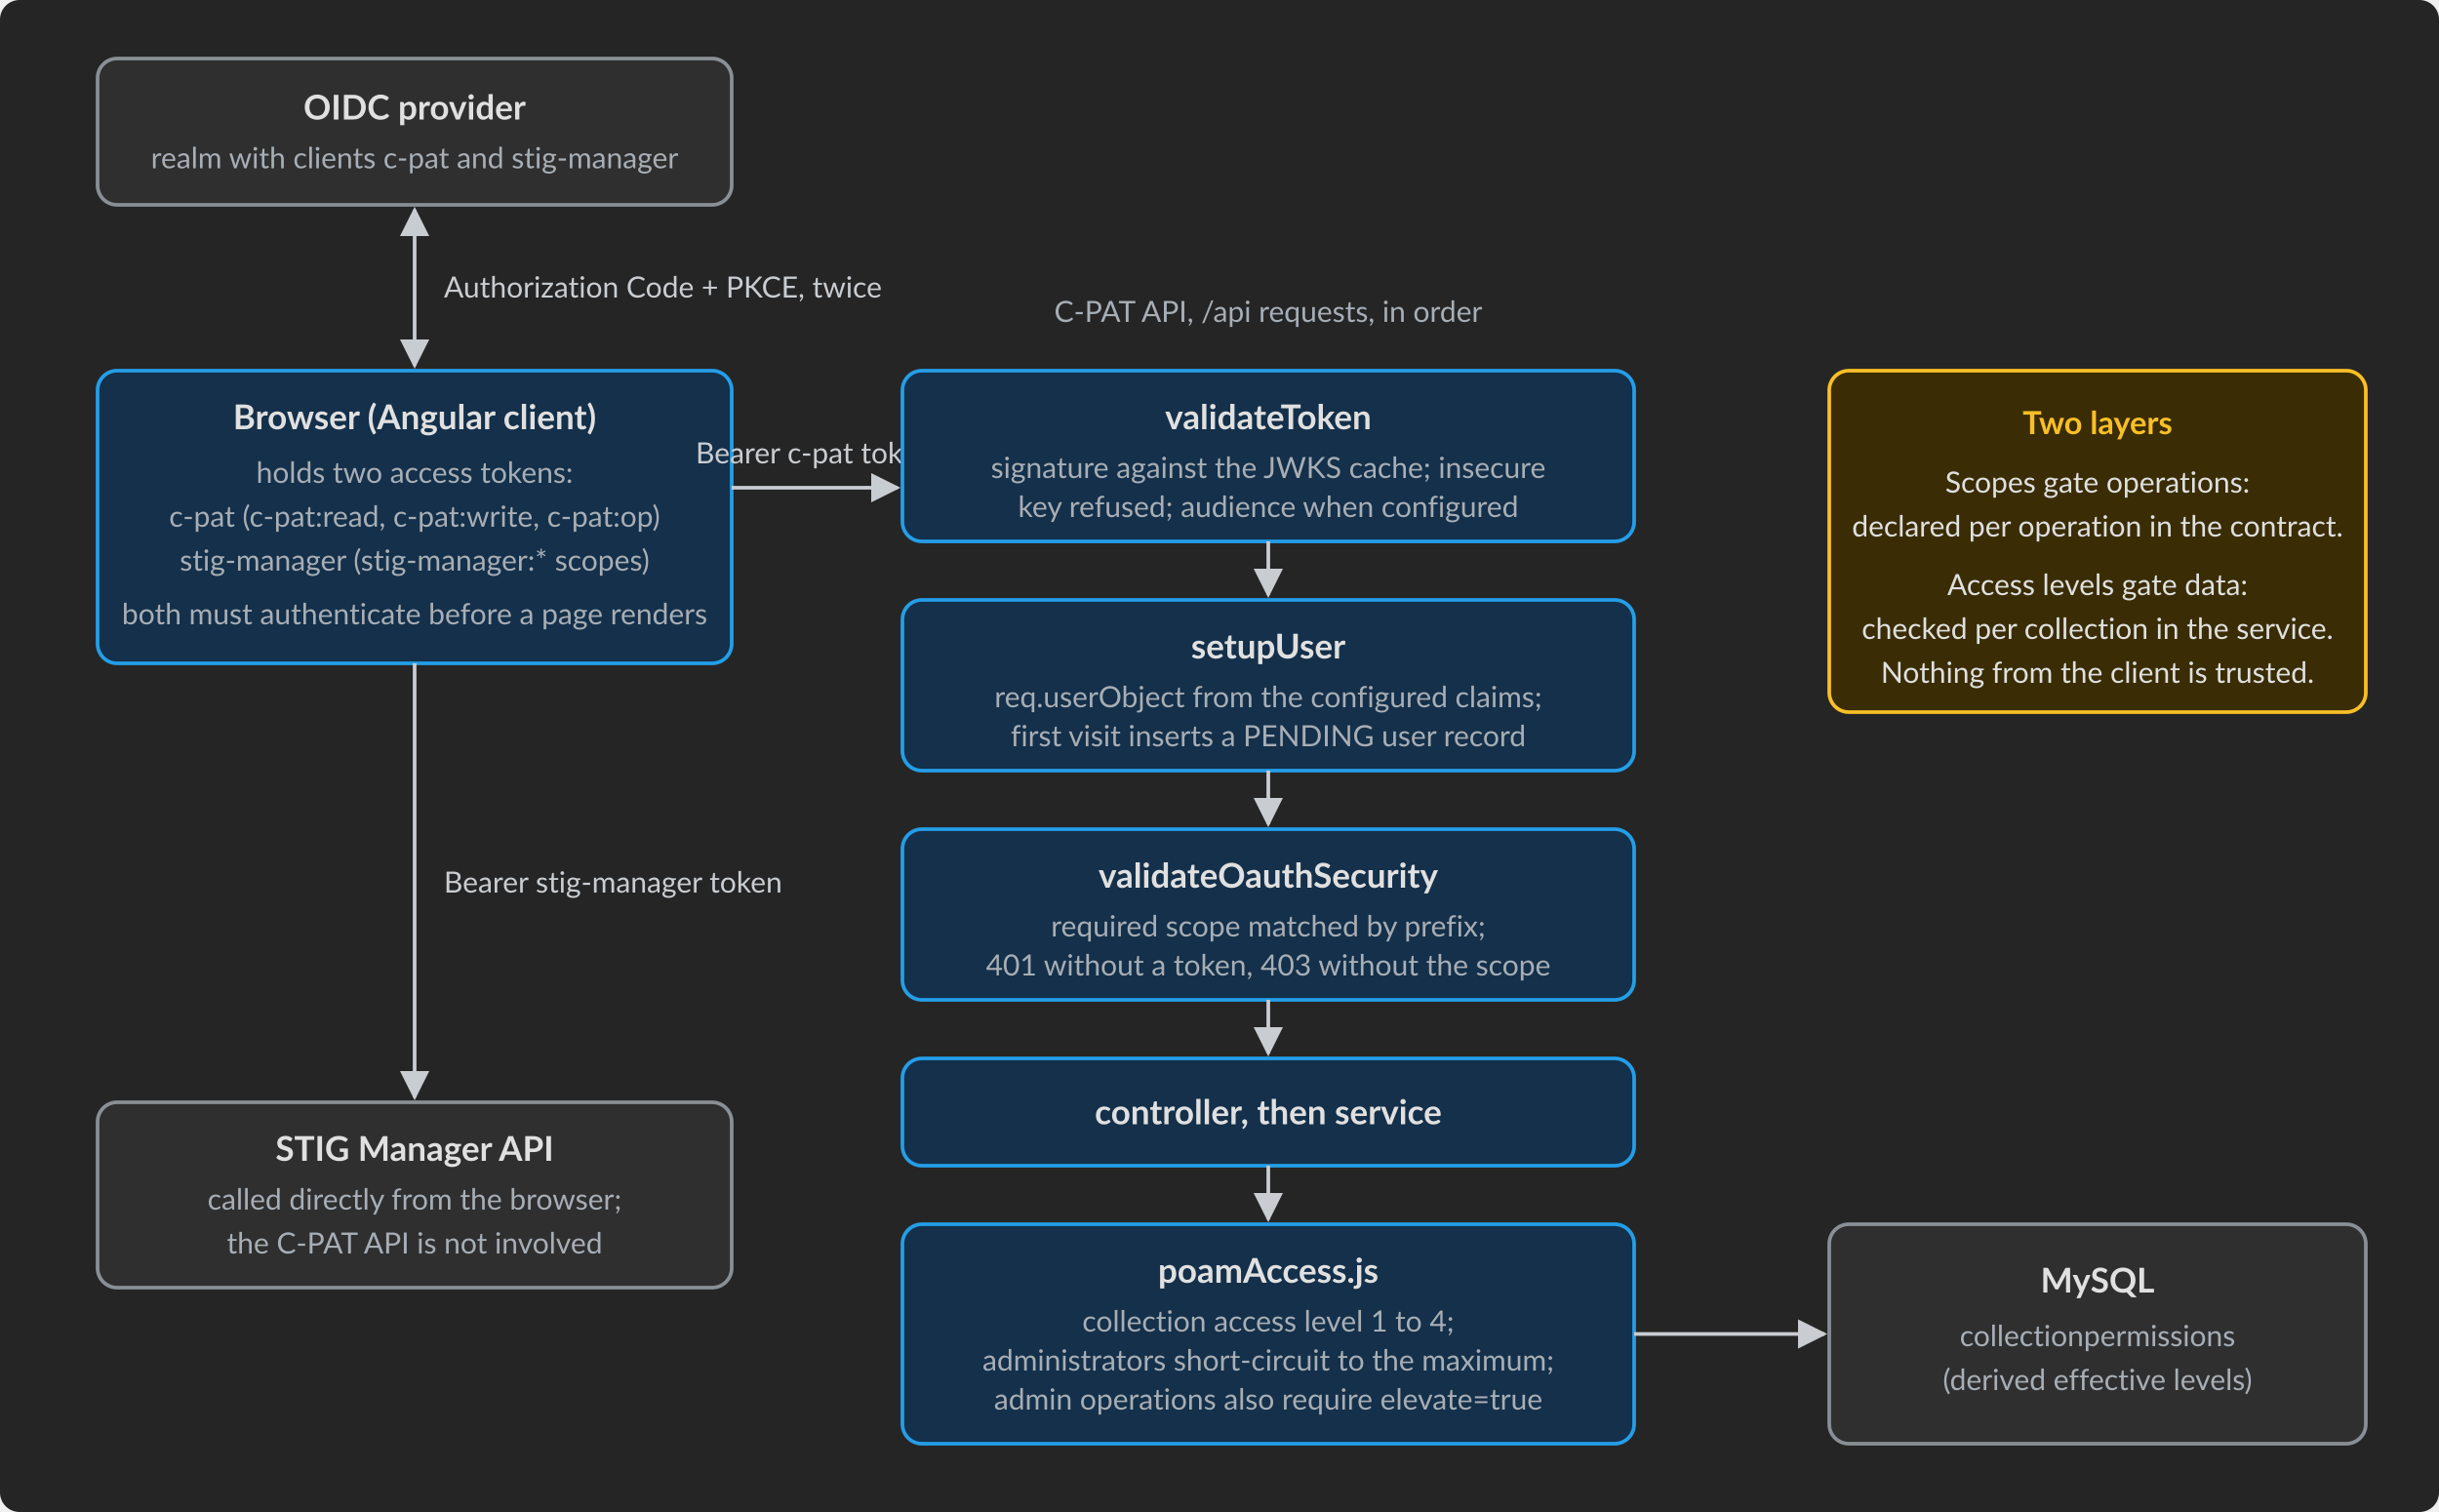
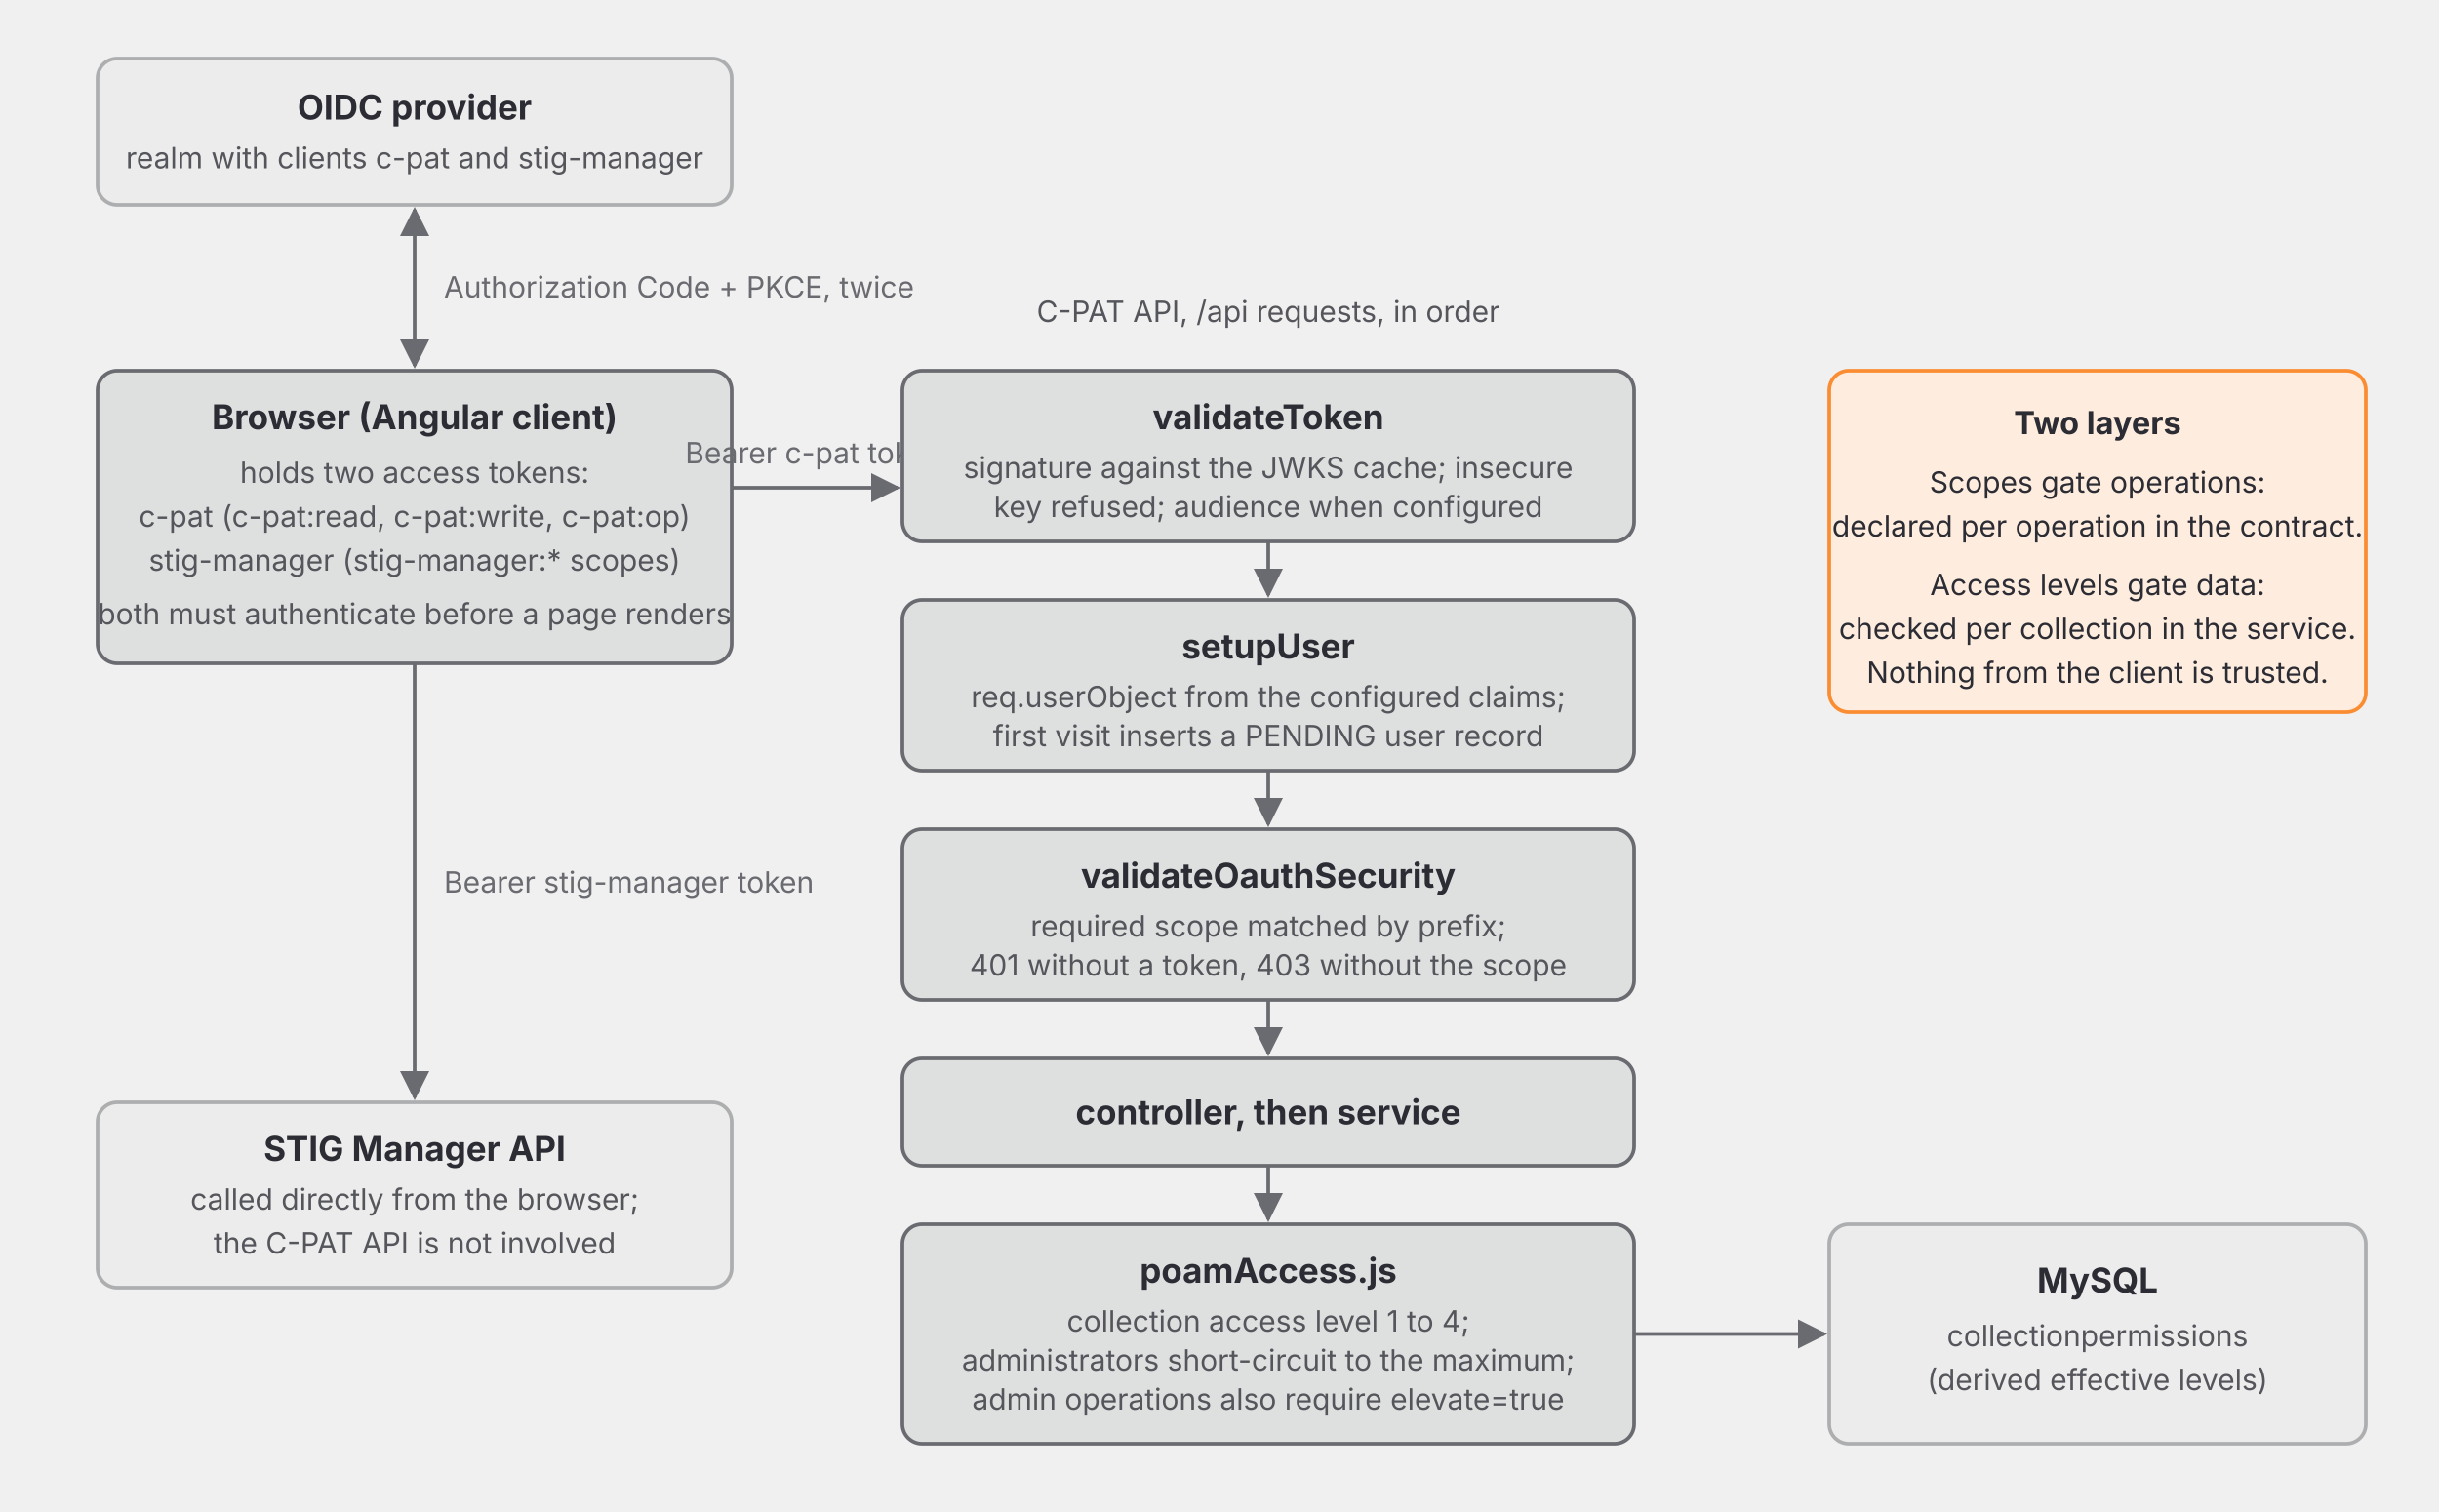
- <svg xmlns="http://www.w3.org/2000/svg" width="1000" height="620" viewBox="0 0 1000 620" font-family="Lato, Helvetica, Arial, sans-serif" font-size="14">
+ <svg xmlns="http://www.w3.org/2000/svg" width="1000" height="620" viewBox="0 0 1000 620" font-family="Inter, Segoe UI, Helvetica, Arial, sans-serif" font-size="14">
+   <style>
+     @media screen and (prefers-color-scheme: dark) {
+       [fill="#ececec"] { fill: #3f4046; }
+       [fill="#dedfdf"] { fill: #16161d; }
+       [fill="#2c2c34"] { fill: #ffffff; }
+       [fill="#55565b"] { fill: #c4c4c6; }
+       [fill="#6a6b70"] { fill: #97979b; }
+       [fill="#feedde"] { fill: #4d3b34; }
+       [stroke="#adaeb0"] { stroke: #7f8084; }
+       [stroke="#6a6b70"] { stroke: #97979b; }
+     }
+   </style>
  <defs>
    <marker id="arrow" viewBox="0 0 10 10" refX="9" refY="5" markerWidth="8" markerHeight="8" orient="auto-start-reverse">
-       <path d="M 0 0 L 10 5 L 0 10 z" fill="#c9cdd1" />
+       <path d="M 0 0 L 10 5 L 0 10 z" fill="#6a6b70" />
    </marker>
  </defs>
-   <rect x="0" y="0" width="1000" height="620" rx="8" fill="#252525" />
-   <rect x="40" y="24" width="260" height="60" rx="8" fill="#2f2f2f" stroke="#8a8f95" stroke-width="1.5" />
-   <text x="170" y="49" text-anchor="middle" fill="#e0e0e0" font-weight="bold">OIDC provider</text>
-   <text x="170" y="69" text-anchor="middle" fill="#a7aeb5" font-size="12">realm with clients c-pat and stig-manager</text>
-   <line x1="170" y1="150" x2="170" y2="86" stroke="#c9cdd1" stroke-width="1.5" marker-end="url(#arrow)" marker-start="url(#arrow)" />
-   <text x="182" y="122" fill="#c9cdd1" font-size="12">Authorization Code + PKCE, twice</text>
-   <rect x="40" y="152" width="260" height="120" rx="8" fill="#14304a" stroke="#249ee8" stroke-width="1.5" />
-   <text x="170" y="176" text-anchor="middle" fill="#e0e0e0" font-weight="bold">Browser (Angular client)</text>
-   <text x="170" y="198" text-anchor="middle" fill="#a7aeb5" font-size="12">holds two access tokens:</text>
-   <text x="170" y="216" text-anchor="middle" fill="#a7aeb5" font-size="12">c-pat (c-pat:read, c-pat:write, c-pat:op)</text>
-   <text x="170" y="234" text-anchor="middle" fill="#a7aeb5" font-size="12">stig-manager (stig-manager:* scopes)</text>
-   <text x="170" y="256" text-anchor="middle" fill="#a7aeb5" font-size="12">both must authenticate before a page renders</text>
-   <line x1="300" y1="200" x2="368" y2="200" stroke="#c9cdd1" stroke-width="1.5" marker-end="url(#arrow)" />
-   <text x="334" y="190" text-anchor="middle" fill="#c9cdd1" font-size="12">Bearer c-pat token</text>
-   <line x1="170" y1="272" x2="170" y2="450" stroke="#c9cdd1" stroke-width="1.5" marker-end="url(#arrow)" />
-   <text x="182" y="366" fill="#c9cdd1" font-size="12">Bearer stig-manager token</text>
-   <rect x="40" y="452" width="260" height="76" rx="8" fill="#2f2f2f" stroke="#8a8f95" stroke-width="1.5" />
-   <text x="170" y="476" text-anchor="middle" fill="#e0e0e0" font-weight="bold">STIG Manager API</text>
-   <text x="170" y="496" text-anchor="middle" fill="#a7aeb5" font-size="12">called directly from the browser;</text>
-   <text x="170" y="514" text-anchor="middle" fill="#a7aeb5" font-size="12">the C-PAT API is not involved</text>
-   <text x="520" y="132" text-anchor="middle" fill="#a7aeb5" font-size="12">C-PAT API, /api requests, in order</text>
-   <rect x="370" y="152" width="300" height="70" rx="8" fill="#14304a" stroke="#249ee8" stroke-width="1.5" />
-   <text x="520" y="176" text-anchor="middle" fill="#e0e0e0" font-weight="bold">validateToken</text>
-   <text x="520" y="196" text-anchor="middle" fill="#a7aeb5" font-size="12">signature against the JWKS cache; insecure</text>
-   <text x="520" y="212" text-anchor="middle" fill="#a7aeb5" font-size="12">key refused; audience when configured</text>
-   <line x1="520" y1="222" x2="520" y2="244" stroke="#c9cdd1" stroke-width="1.5" marker-end="url(#arrow)" />
-   <rect x="370" y="246" width="300" height="70" rx="8" fill="#14304a" stroke="#249ee8" stroke-width="1.5" />
-   <text x="520" y="270" text-anchor="middle" fill="#e0e0e0" font-weight="bold">setupUser</text>
-   <text x="520" y="290" text-anchor="middle" fill="#a7aeb5" font-size="12">req.userObject from the configured claims;</text>
-   <text x="520" y="306" text-anchor="middle" fill="#a7aeb5" font-size="12">first visit inserts a PENDING user record</text>
-   <line x1="520" y1="316" x2="520" y2="338" stroke="#c9cdd1" stroke-width="1.5" marker-end="url(#arrow)" />
-   <rect x="370" y="340" width="300" height="70" rx="8" fill="#14304a" stroke="#249ee8" stroke-width="1.5" />
-   <text x="520" y="364" text-anchor="middle" fill="#e0e0e0" font-weight="bold">validateOauthSecurity</text>
-   <text x="520" y="384" text-anchor="middle" fill="#a7aeb5" font-size="12">required scope matched by prefix;</text>
-   <text x="520" y="400" text-anchor="middle" fill="#a7aeb5" font-size="12">401 without a token, 403 without the scope</text>
-   <line x1="520" y1="410" x2="520" y2="432" stroke="#c9cdd1" stroke-width="1.5" marker-end="url(#arrow)" />
-   <rect x="370" y="434" width="300" height="44" rx="8" fill="#14304a" stroke="#249ee8" stroke-width="1.5" />
-   <text x="520" y="461" text-anchor="middle" fill="#e0e0e0" font-weight="bold">controller, then service</text>
-   <line x1="520" y1="478" x2="520" y2="500" stroke="#c9cdd1" stroke-width="1.5" marker-end="url(#arrow)" />
-   <rect x="370" y="502" width="300" height="90" rx="8" fill="#14304a" stroke="#249ee8" stroke-width="1.5" />
-   <text x="520" y="526" text-anchor="middle" fill="#e0e0e0" font-weight="bold">poamAccess.js</text>
-   <text x="520" y="546" text-anchor="middle" fill="#a7aeb5" font-size="12">collection access level 1 to 4;</text>
-   <text x="520" y="562" text-anchor="middle" fill="#a7aeb5" font-size="12">administrators short-circuit to the maximum;</text>
-   <text x="520" y="578" text-anchor="middle" fill="#a7aeb5" font-size="12">admin operations also require elevate=true</text>
-   <line x1="670" y1="547" x2="748" y2="547" stroke="#c9cdd1" stroke-width="1.5" marker-end="url(#arrow)" />
-   <rect x="750" y="502" width="220" height="90" rx="8" fill="#2f2f2f" stroke="#8a8f95" stroke-width="1.5" />
-   <text x="860" y="530" text-anchor="middle" fill="#e0e0e0" font-weight="bold">MySQL</text>
-   <text x="860" y="552" text-anchor="middle" fill="#a7aeb5" font-size="12">collectionpermissions</text>
-   <text x="860" y="570" text-anchor="middle" fill="#a7aeb5" font-size="12">(derived effective levels)</text>
-   <rect x="750" y="152" width="220" height="140" rx="8" fill="#3a2d05" stroke="#f9bf26" stroke-width="1.5" />
-   <text x="860" y="178" text-anchor="middle" fill="#f9bf26" font-weight="bold" font-size="13">Two layers</text>
-   <text x="860" y="202" text-anchor="middle" fill="#e0e0e0" font-size="12">Scopes gate operations:</text>
-   <text x="860" y="220" text-anchor="middle" fill="#e0e0e0" font-size="12">declared per operation in the contract.</text>
-   <text x="860" y="244" text-anchor="middle" fill="#e0e0e0" font-size="12">Access levels gate data:</text>
-   <text x="860" y="262" text-anchor="middle" fill="#e0e0e0" font-size="12">checked per collection in the service.</text>
-   <text x="860" y="280" text-anchor="middle" fill="#e0e0e0" font-size="12">Nothing from the client is trusted.</text>
+   <rect x="40" y="24" width="260" height="60" rx="8" fill="#ececec" stroke="#adaeb0" stroke-width="1.5" />
+   <text x="170" y="49" text-anchor="middle" fill="#2c2c34" font-weight="bold">OIDC provider</text>
+   <text x="170" y="69" text-anchor="middle" fill="#55565b" font-size="12">realm with clients c-pat and stig-manager</text>
+   <line x1="170" y1="150" x2="170" y2="86" stroke="#6a6b70" stroke-width="1.5" marker-end="url(#arrow)" marker-start="url(#arrow)" />
+   <text x="182" y="122" fill="#6a6b70" font-size="12">Authorization Code + PKCE, twice</text>
+   <rect x="40" y="152" width="260" height="120" rx="8" fill="#dedfdf" stroke="#6a6b70" stroke-width="1.5" />
+   <text x="170" y="176" text-anchor="middle" fill="#2c2c34" font-weight="bold">Browser (Angular client)</text>
+   <text x="170" y="198" text-anchor="middle" fill="#55565b" font-size="12">holds two access tokens:</text>
+   <text x="170" y="216" text-anchor="middle" fill="#55565b" font-size="12">c-pat (c-pat:read, c-pat:write, c-pat:op)</text>
+   <text x="170" y="234" text-anchor="middle" fill="#55565b" font-size="12">stig-manager (stig-manager:* scopes)</text>
+   <text x="170" y="256" text-anchor="middle" fill="#55565b" font-size="12">both must authenticate before a page renders</text>
+   <line x1="300" y1="200" x2="368" y2="200" stroke="#6a6b70" stroke-width="1.5" marker-end="url(#arrow)" />
+   <text x="334" y="190" text-anchor="middle" fill="#6a6b70" font-size="12">Bearer c-pat token</text>
+   <line x1="170" y1="272" x2="170" y2="450" stroke="#6a6b70" stroke-width="1.5" marker-end="url(#arrow)" />
+   <text x="182" y="366" fill="#6a6b70" font-size="12">Bearer stig-manager token</text>
+   <rect x="40" y="452" width="260" height="76" rx="8" fill="#ececec" stroke="#adaeb0" stroke-width="1.5" />
+   <text x="170" y="476" text-anchor="middle" fill="#2c2c34" font-weight="bold">STIG Manager API</text>
+   <text x="170" y="496" text-anchor="middle" fill="#55565b" font-size="12">called directly from the browser;</text>
+   <text x="170" y="514" text-anchor="middle" fill="#55565b" font-size="12">the C-PAT API is not involved</text>
+   <text x="520" y="132" text-anchor="middle" fill="#55565b" font-size="12">C-PAT API, /api requests, in order</text>
+   <rect x="370" y="152" width="300" height="70" rx="8" fill="#dedfdf" stroke="#6a6b70" stroke-width="1.5" />
+   <text x="520" y="176" text-anchor="middle" fill="#2c2c34" font-weight="bold">validateToken</text>
+   <text x="520" y="196" text-anchor="middle" fill="#55565b" font-size="12">signature against the JWKS cache; insecure</text>
+   <text x="520" y="212" text-anchor="middle" fill="#55565b" font-size="12">key refused; audience when configured</text>
+   <line x1="520" y1="222" x2="520" y2="244" stroke="#6a6b70" stroke-width="1.5" marker-end="url(#arrow)" />
+   <rect x="370" y="246" width="300" height="70" rx="8" fill="#dedfdf" stroke="#6a6b70" stroke-width="1.5" />
+   <text x="520" y="270" text-anchor="middle" fill="#2c2c34" font-weight="bold">setupUser</text>
+   <text x="520" y="290" text-anchor="middle" fill="#55565b" font-size="12">req.userObject from the configured claims;</text>
+   <text x="520" y="306" text-anchor="middle" fill="#55565b" font-size="12">first visit inserts a PENDING user record</text>
+   <line x1="520" y1="316" x2="520" y2="338" stroke="#6a6b70" stroke-width="1.5" marker-end="url(#arrow)" />
+   <rect x="370" y="340" width="300" height="70" rx="8" fill="#dedfdf" stroke="#6a6b70" stroke-width="1.5" />
+   <text x="520" y="364" text-anchor="middle" fill="#2c2c34" font-weight="bold">validateOauthSecurity</text>
+   <text x="520" y="384" text-anchor="middle" fill="#55565b" font-size="12">required scope matched by prefix;</text>
+   <text x="520" y="400" text-anchor="middle" fill="#55565b" font-size="12">401 without a token, 403 without the scope</text>
+   <line x1="520" y1="410" x2="520" y2="432" stroke="#6a6b70" stroke-width="1.5" marker-end="url(#arrow)" />
+   <rect x="370" y="434" width="300" height="44" rx="8" fill="#dedfdf" stroke="#6a6b70" stroke-width="1.5" />
+   <text x="520" y="461" text-anchor="middle" fill="#2c2c34" font-weight="bold">controller, then service</text>
+   <line x1="520" y1="478" x2="520" y2="500" stroke="#6a6b70" stroke-width="1.5" marker-end="url(#arrow)" />
+   <rect x="370" y="502" width="300" height="90" rx="8" fill="#dedfdf" stroke="#6a6b70" stroke-width="1.5" />
+   <text x="520" y="526" text-anchor="middle" fill="#2c2c34" font-weight="bold">poamAccess.js</text>
+   <text x="520" y="546" text-anchor="middle" fill="#55565b" font-size="12">collection access level 1 to 4;</text>
+   <text x="520" y="562" text-anchor="middle" fill="#55565b" font-size="12">administrators short-circuit to the maximum;</text>
+   <text x="520" y="578" text-anchor="middle" fill="#55565b" font-size="12">admin operations also require elevate=true</text>
+   <line x1="670" y1="547" x2="748" y2="547" stroke="#6a6b70" stroke-width="1.5" marker-end="url(#arrow)" />
+   <rect x="750" y="502" width="220" height="90" rx="8" fill="#ececec" stroke="#adaeb0" stroke-width="1.5" />
+   <text x="860" y="530" text-anchor="middle" fill="#2c2c34" font-weight="bold">MySQL</text>
+   <text x="860" y="552" text-anchor="middle" fill="#55565b" font-size="12">collectionpermissions</text>
+   <text x="860" y="570" text-anchor="middle" fill="#55565b" font-size="12">(derived effective levels)</text>
+   <rect x="750" y="152" width="220" height="140" rx="8" fill="#feedde" stroke="#fa8c32" stroke-width="1.5" />
+   <text x="860" y="178" text-anchor="middle" fill="#2c2c34" font-weight="bold" font-size="13">Two layers</text>
+   <text x="860" y="202" text-anchor="middle" fill="#2c2c34" font-size="12">Scopes gate operations:</text>
+   <text x="860" y="220" text-anchor="middle" fill="#2c2c34" font-size="12">declared per operation in the contract.</text>
+   <text x="860" y="244" text-anchor="middle" fill="#2c2c34" font-size="12">Access levels gate data:</text>
+   <text x="860" y="262" text-anchor="middle" fill="#2c2c34" font-size="12">checked per collection in the service.</text>
+   <text x="860" y="280" text-anchor="middle" fill="#2c2c34" font-size="12">Nothing from the client is trusted.</text>
</svg>
